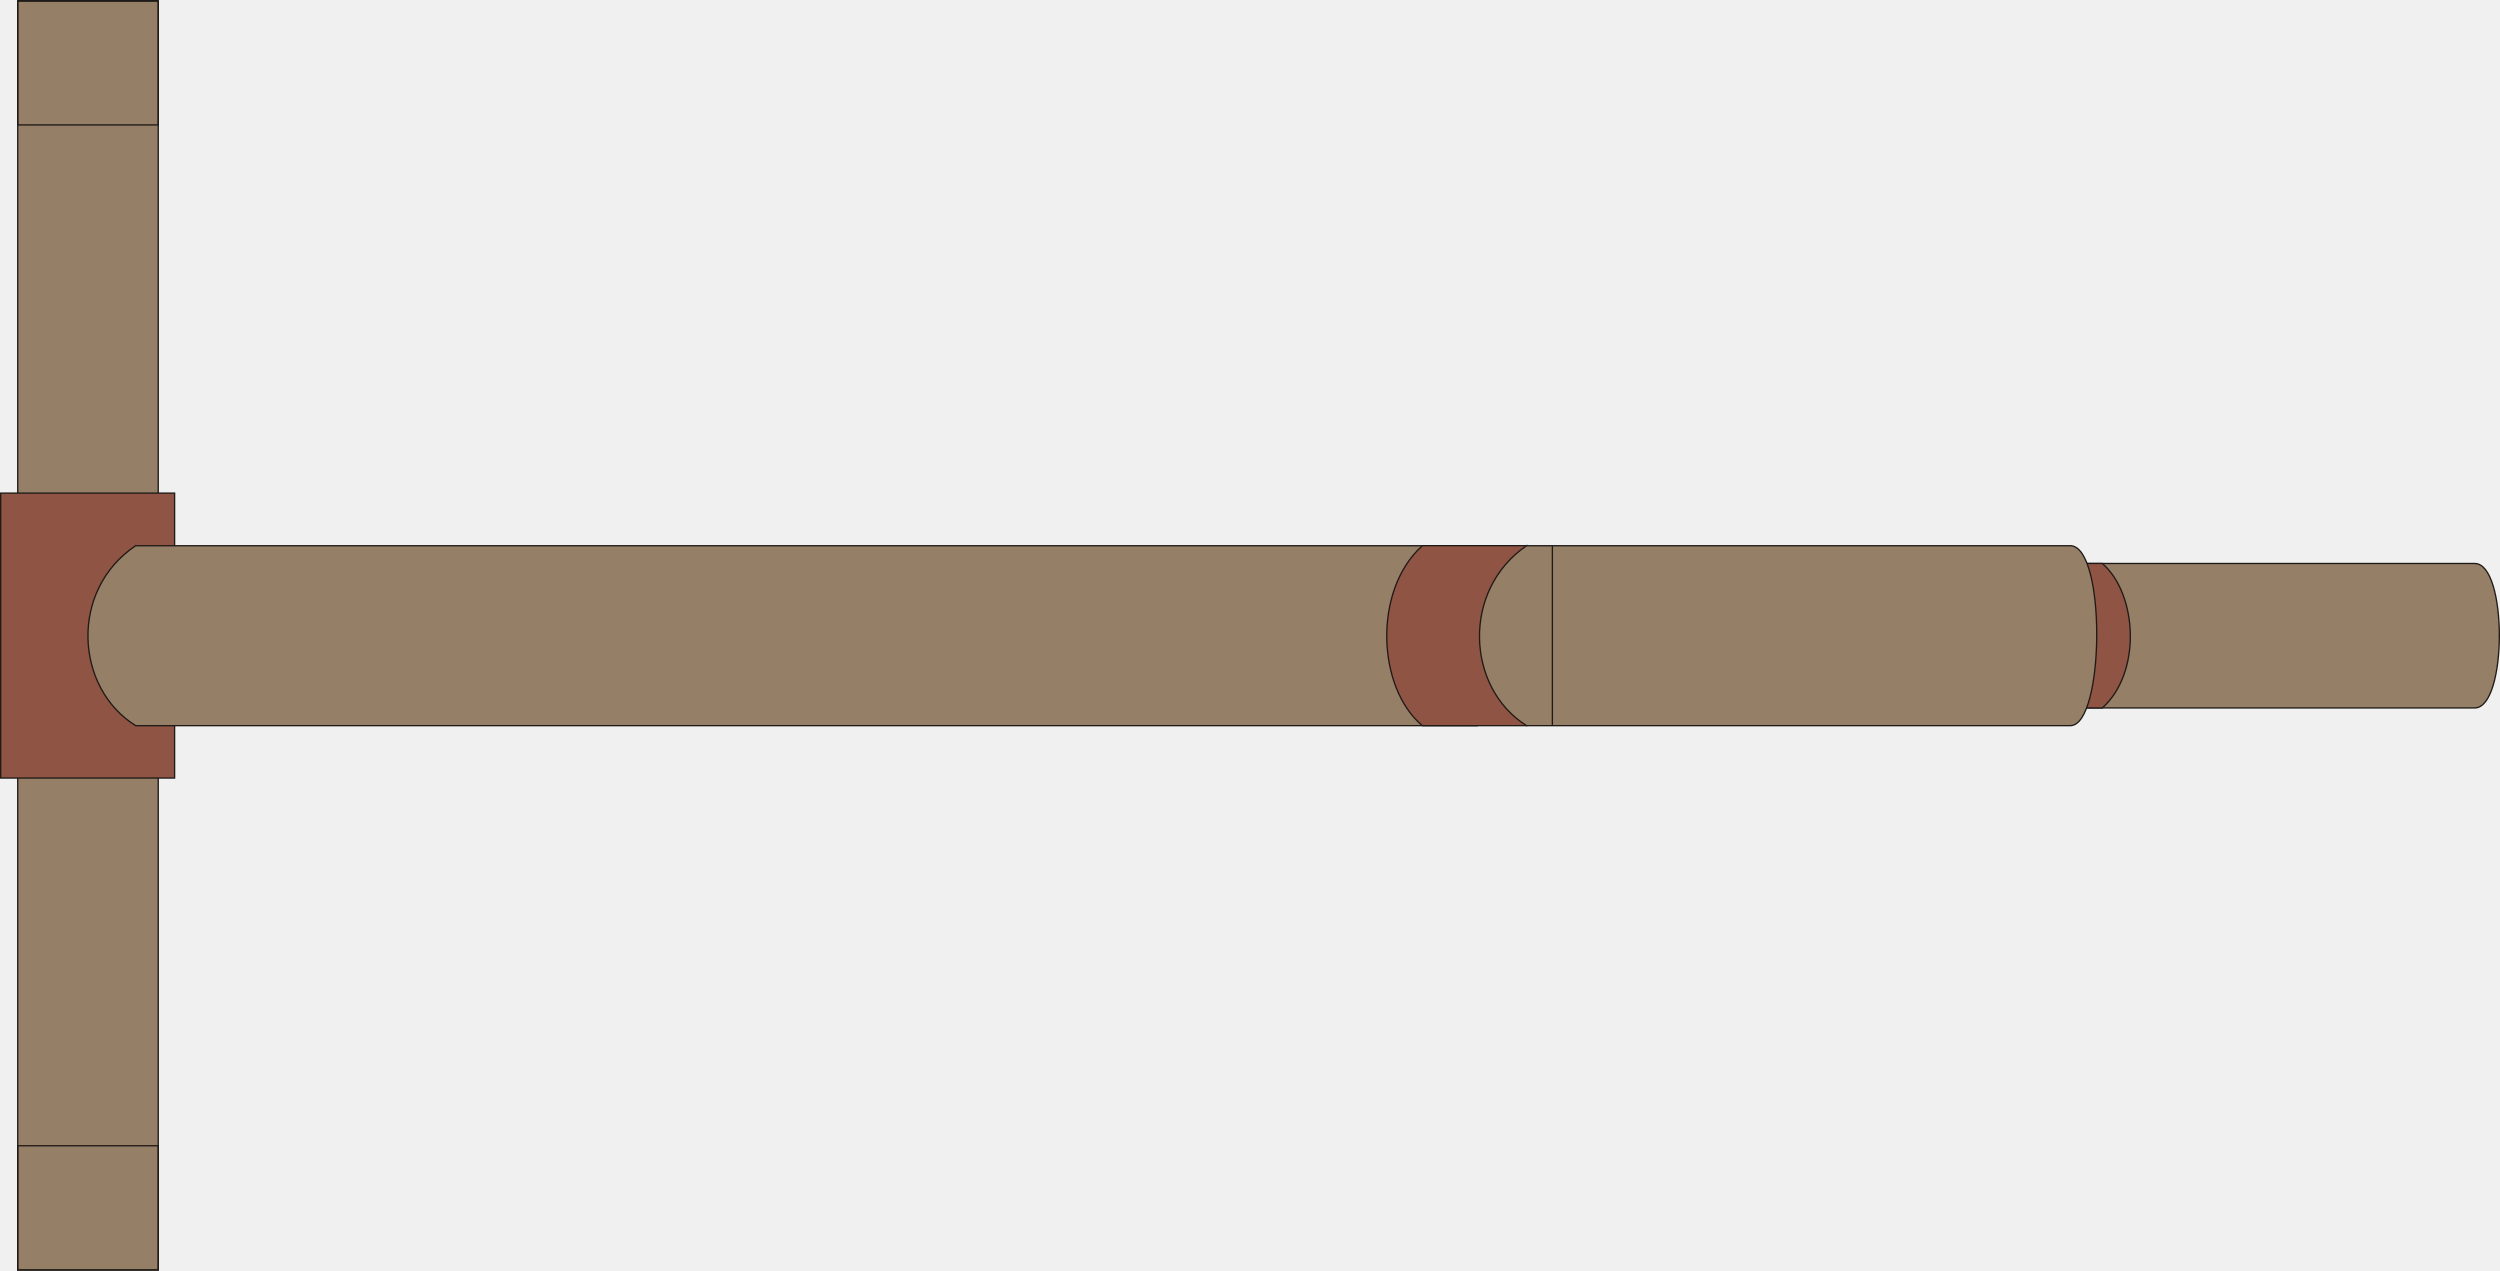
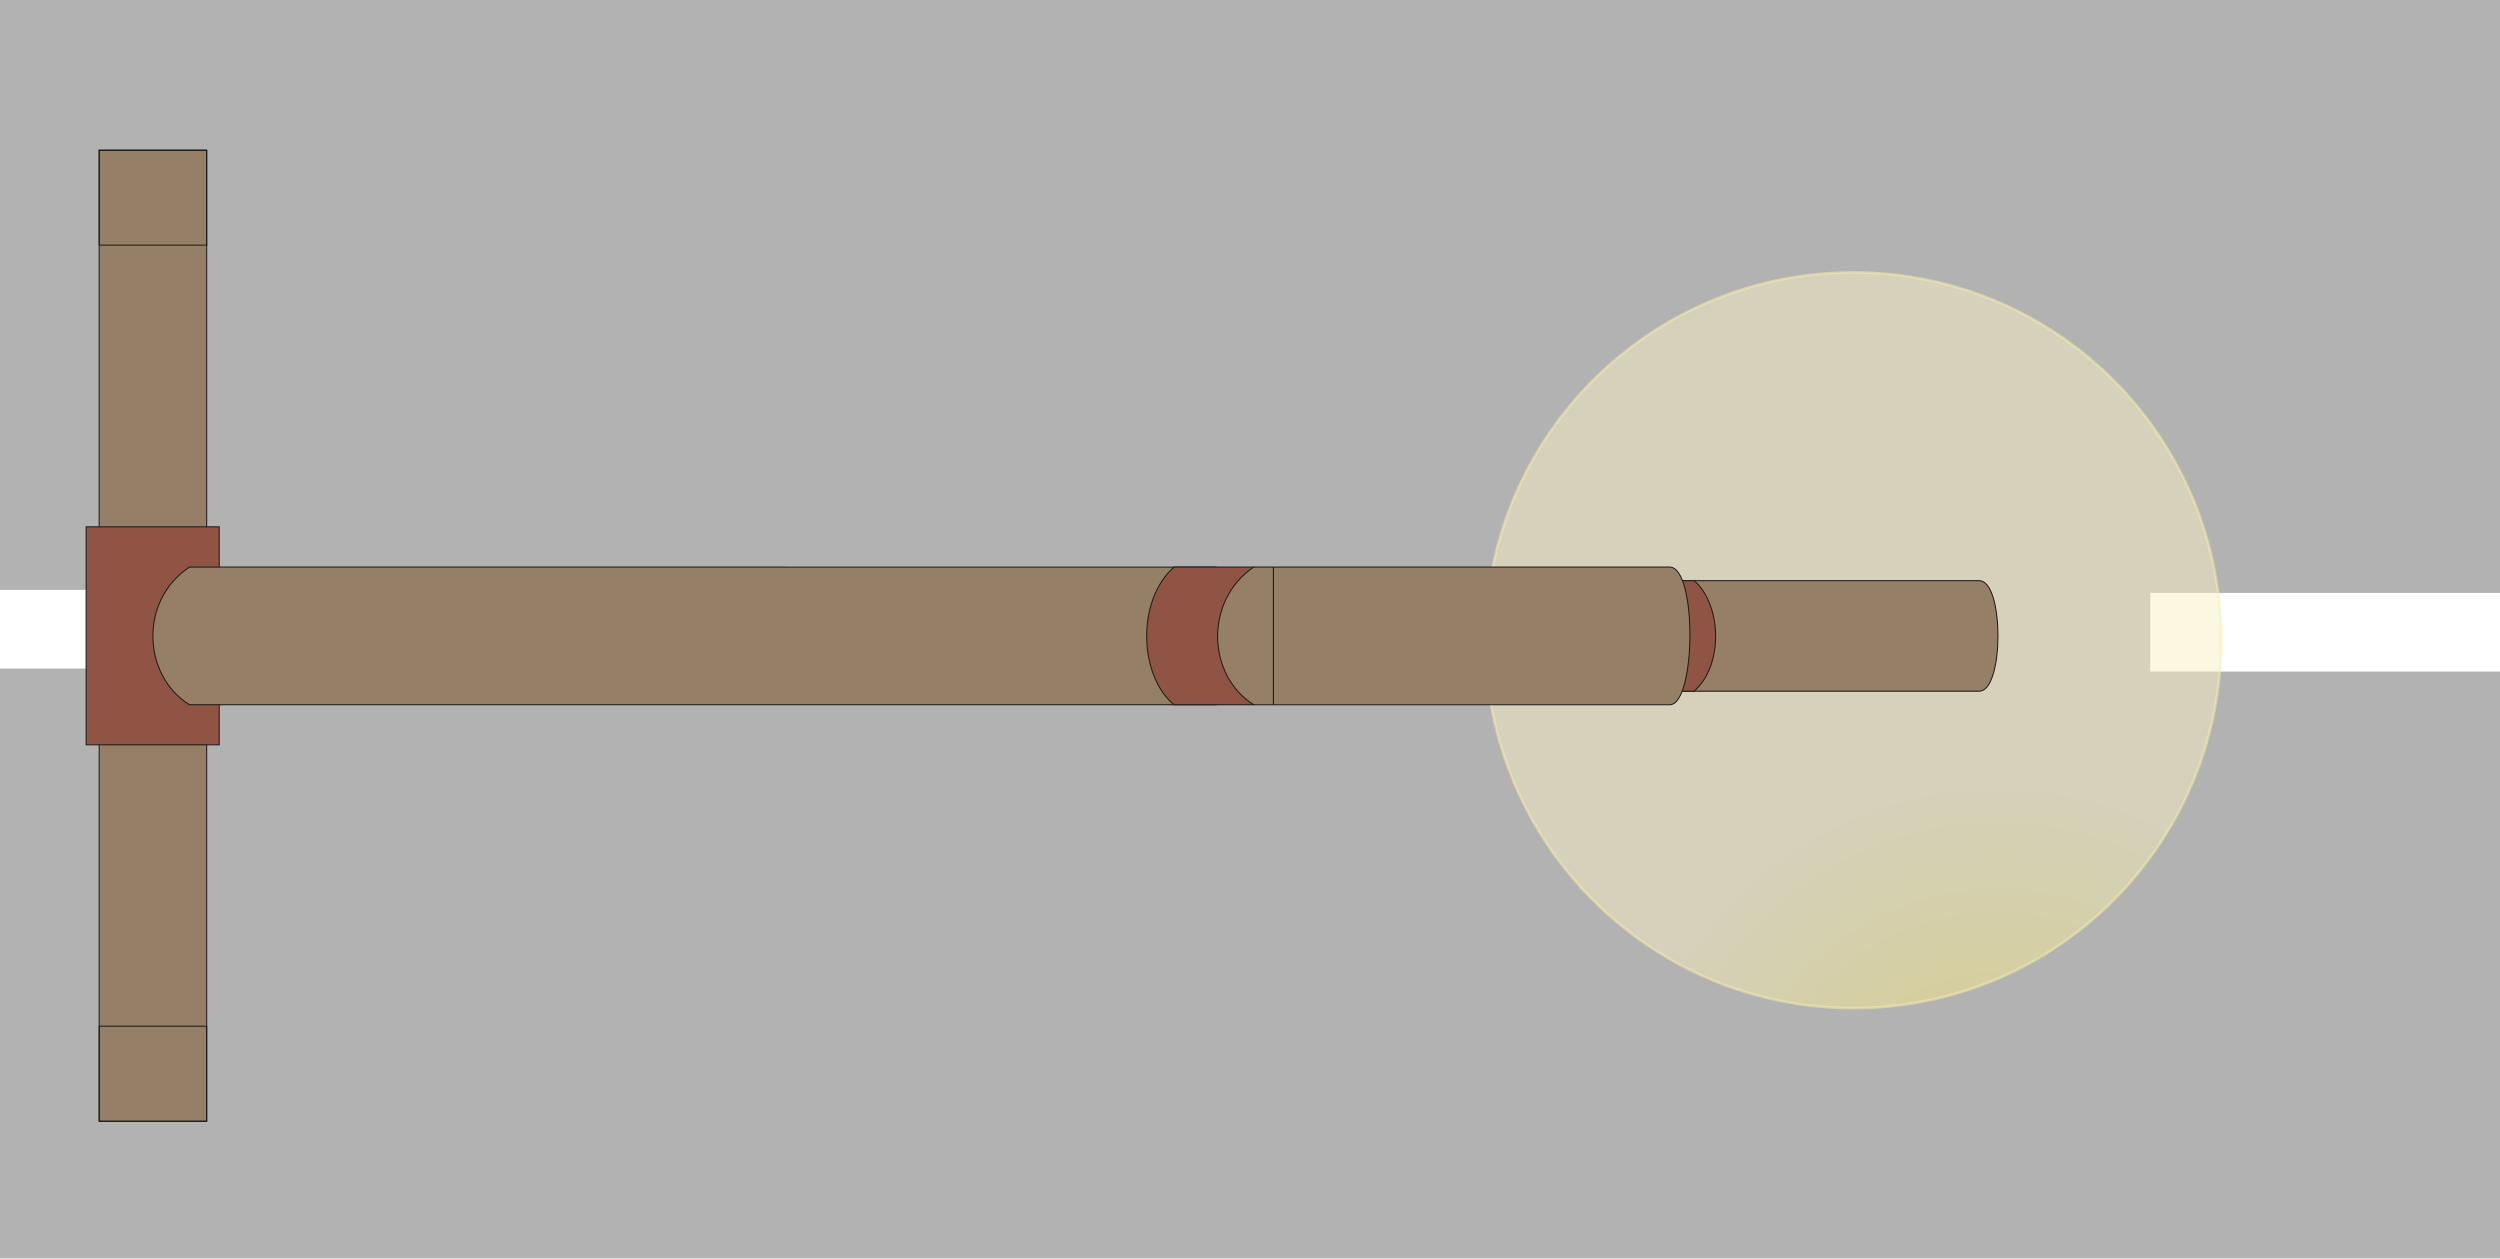
- <svg xmlns="http://www.w3.org/2000/svg" version="1.1" width="500.231" height="254.251" viewBox="0 0 141.176 71.755" id="svg3324" xml:space="preserve" style="fill-rule:evenodd">
-   <defs id="defs3326">
-     <style type="text/css" id="style3328" />
+ <svg xmlns="http://www.w3.org/2000/svg" xml:space="preserve" width="653.772" height="329.08" style="fill-rule:evenodd" viewBox="0 0 184.509 92.874" id="svg3023" version="1.1">
+   <defs id="defs3025">
+     <style type="text/css" id="style3027">
+    
+     .str1 {stroke:#1F1A17;stroke-width:0.076}
+     .str0 {stroke:#F7EEAA;stroke-width:0.2;stroke-opacity:0.502}
+     .fil4 {fill:none}
+     .fil5 {fill:#8F5444}
+     .fil3 {fill:#957F66}
+     .fil1 {fill:white}
+     .fil0 {fill:#B2B2B2}
+     .fil2 {fill:url(#id0);fill-opacity:0.502}
+    
+   </style>
+     <radialGradient id="id0" gradientUnits="userSpaceOnUse" cx="147.396" cy="85.224" r="27.148" fx="147.396" fy="85.224" gradientTransform="translate(10.6168,37.9702)">
+       <stop offset="0" style="stop-color:#F7E34A" id="stop3030" />
+       <stop offset="0.388" style="stop-color:#F7E986" id="stop3032" />
+       <stop offset="1" style="stop-color:#F8EFC1" id="stop3034" />
+     </radialGradient>
  </defs>
-   <g id="Слой_x0020_1" transform="translate(-16.9355,-49.0058)">
+   <g id="Слой_x0020_1" transform="translate(-10.6168,-37.9702)">
+     <g id="ground">
+       <rect id="_105389432" class="fil0" x="10.617" y="37.97" width="184.509" height="92.874" style="fill:#b2b2b2" />
+       <rect id="_105389360" class="fil1" x="10.617" y="81.504" width="13.091" height="5.806" style="fill:#ffffff" />
+       <rect id="_105389288" class="fil1" x="49.265" y="81.505" width="38.81" height="5.806" style="fill:#ffffff" />
+       <rect id="_105389216" class="fil1" x="109.519" y="81.728" width="38.81" height="5.806" style="fill:#ffffff" />
+       <rect id="_105389144" class="fil1" x="169.314" y="81.728" width="25.812" height="5.806" style="fill:#ffffff" />
+     </g>
+     <path id="light_on" class="fil2 str0" d="m 147.396,58.075 c 14.991,0 27.148,12.157 27.148,27.148 0,14.991 -12.157,27.148 -27.148,27.148 -14.991,0 -27.148,-12.157 -27.148,-27.148 0,-14.991 12.157,-27.148 27.148,-27.148 z" style="fill:url(#id0);fill-opacity:0.502;stroke:#f7eeaa;stroke-width:0.2;stroke-opacity:0.502" />
    <g id="pillar">
-       <rect width="7.934" height="71.651" x="17.937" y="49.072" id="_213816392" style="fill:#957f66;stroke:#1f1a17;stroke-width:0.076" />
-       <rect width="7.934" height="7.016" x="17.937" y="113.707" id="_213815360" style="fill:none;stroke:#1f1a17;stroke-width:0.076" />
-       <rect width="7.934" height="7.016" x="17.937" y="49.044" id="_213813776" style="fill:none;stroke:#1f1a17;stroke-width:0.076" />
+       <rect id="_105388880" class="fil3 str1" x="17.937" y="49.072" width="7.934" height="71.651" style="fill:#957f66;stroke:#1f1a17;stroke-width:0.076" />
+       <rect id="_105388808" class="fil4 str1" x="17.937" y="113.707" width="7.934" height="7.016" style="fill:none;stroke:#1f1a17;stroke-width:0.076" />
+       <rect id="_105388736" class="fil4 str1" x="17.937" y="49.044" width="7.934" height="7.016" style="fill:none;stroke:#1f1a17;stroke-width:0.076" />
    </g>
-     <rect width="9.822" height="16.09" x="16.974" y="76.852" id="rect_pillar" style="fill:#8f5444;stroke:#1f1a17;stroke-width:0.076" />
+     <rect id="rect_pillar" class="fil5 str1" x="16.974" y="76.852" width="9.822" height="16.09" style="fill:#8f5444;stroke:#1f1a17;stroke-width:0.076" />
    <g id="derrick">
-       <path d="m 24.596,79.821 c -3.757,2.517 -3.424,8.04 0,10.162 l 75.761,0 -2e-4,-10.159 -75.76,-0.002 z" id="_213815048" style="fill:#957f66;stroke:#1f1a17;stroke-width:0.076" />
-       <path d="m 97.256,79.821 c -2.801,2.517 -2.553,8.04 0,10.162 l 5.887,0 0,-10.162 -5.887,-1e-4 z" id="_213816296" style="fill:#8f5444;stroke:#1f1a17;stroke-width:0.076" />
+       <path id="_105388520" class="fil3 str1" d="m 24.596,79.821 c -3.757,2.517 -3.424,8.04 0,10.162 l 75.761,0 -2e-4,-10.159 -75.76,-0.002 z" style="fill:#957f66;stroke:#1f1a17;stroke-width:0.076" />
+       <path id="_105388448" class="fil5 str1" d="m 97.256,79.821 c -2.801,2.517 -2.553,8.04 0,10.162 l 5.887,0 0,-10.162 -5.887,-1e-4 z" style="fill:#8f5444;stroke:#1f1a17;stroke-width:0.076" />
    </g>
    <g id="telescopic">
-       <path d="m 103.143,80.826 53.541,0 c 1.86,0 1.847,8.158 0,8.158 l -53.541,-1e-4 0,-8.157 z" id="_213814376" style="fill:#957f66;stroke:#1f1a17;stroke-width:0.076" />
-       <path d="m 135.655,88.983 c 2.219,-1.982 1.995,-6.418 0,-8.158 l -32.512,10e-5 -10e-5,8.157 32.512,0 z" id="_213813296" style="fill:#8f5444;stroke:#1f1a17;stroke-width:0.076" />
+       <path id="_32367384" class="fil3 str1" d="m 103.143,80.826 53.541,0 c 1.86,0 1.847,8.158 0,8.158 l -53.541,-1e-4 0,-8.157 z" style="fill:#957f66;stroke:#1f1a17;stroke-width:0.076" />
+       <path id="_32366136" class="fil5 str1" d="m 135.655,88.983 c 2.219,-1.982 1.995,-6.418 0,-8.158 l -32.512,10e-5 -10e-5,8.157 32.512,0 z" style="fill:#8f5444;stroke:#1f1a17;stroke-width:0.076" />
    </g>
-     <path d="m 104.598,79.822 29.248,0 c 2.039,0.021 1.943,10.162 0,10.162 l -29.248,-5e-4 0,-10.161 z m -1.455,-1e-4 c -3.667,2.497 -3.425,8.021 0,10.162 l 1.455,-5e-4 0,-10.161 -1.455,-1e-4 z" id="outrigger" style="fill:#957f66;stroke:#1f1a17;stroke-width:0.076" />
+     <path id="outrigger" class="fil3 str1" d="m 104.598,79.822 29.248,0 c 2.039,0.021 1.943,10.162 0,10.162 l -29.248,-5e-4 0,-10.161 z m -1.455,-1e-4 c -3.667,2.497 -3.425,8.021 0,10.162 l 1.455,-5e-4 0,-10.161 -1.455,-1e-4 z" style="fill:#957f66;stroke:#1f1a17;stroke-width:0.076" />
  </g>
</svg>
